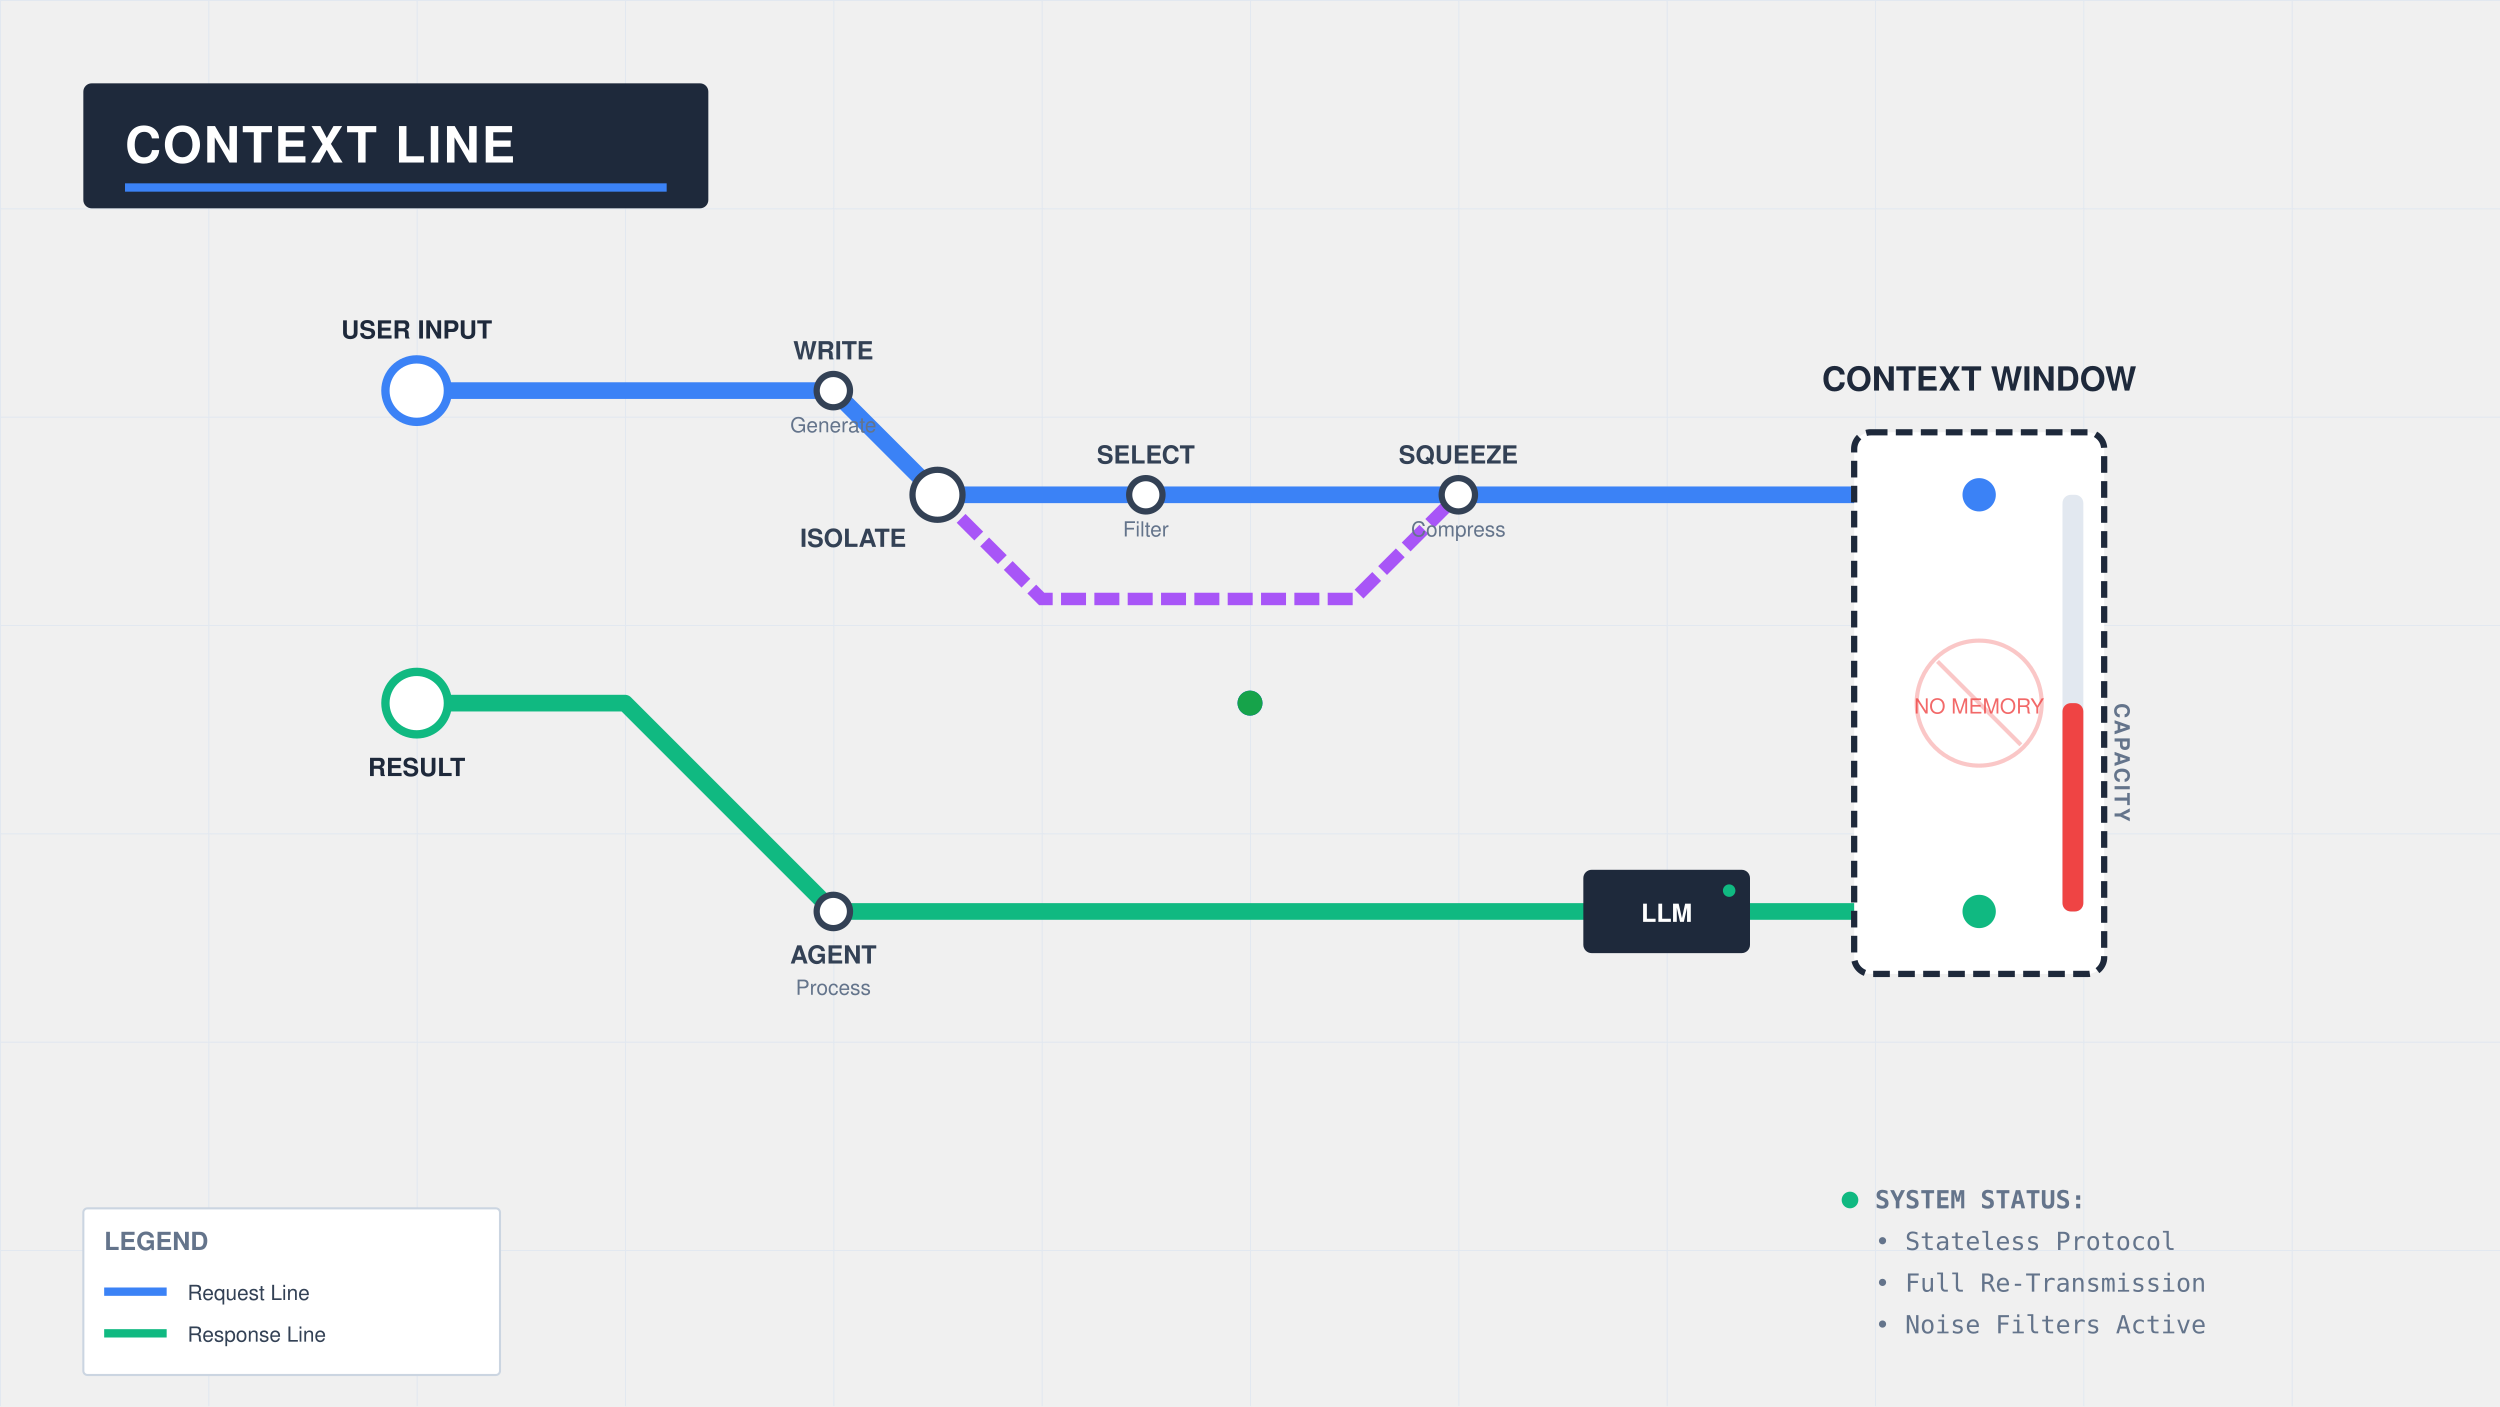
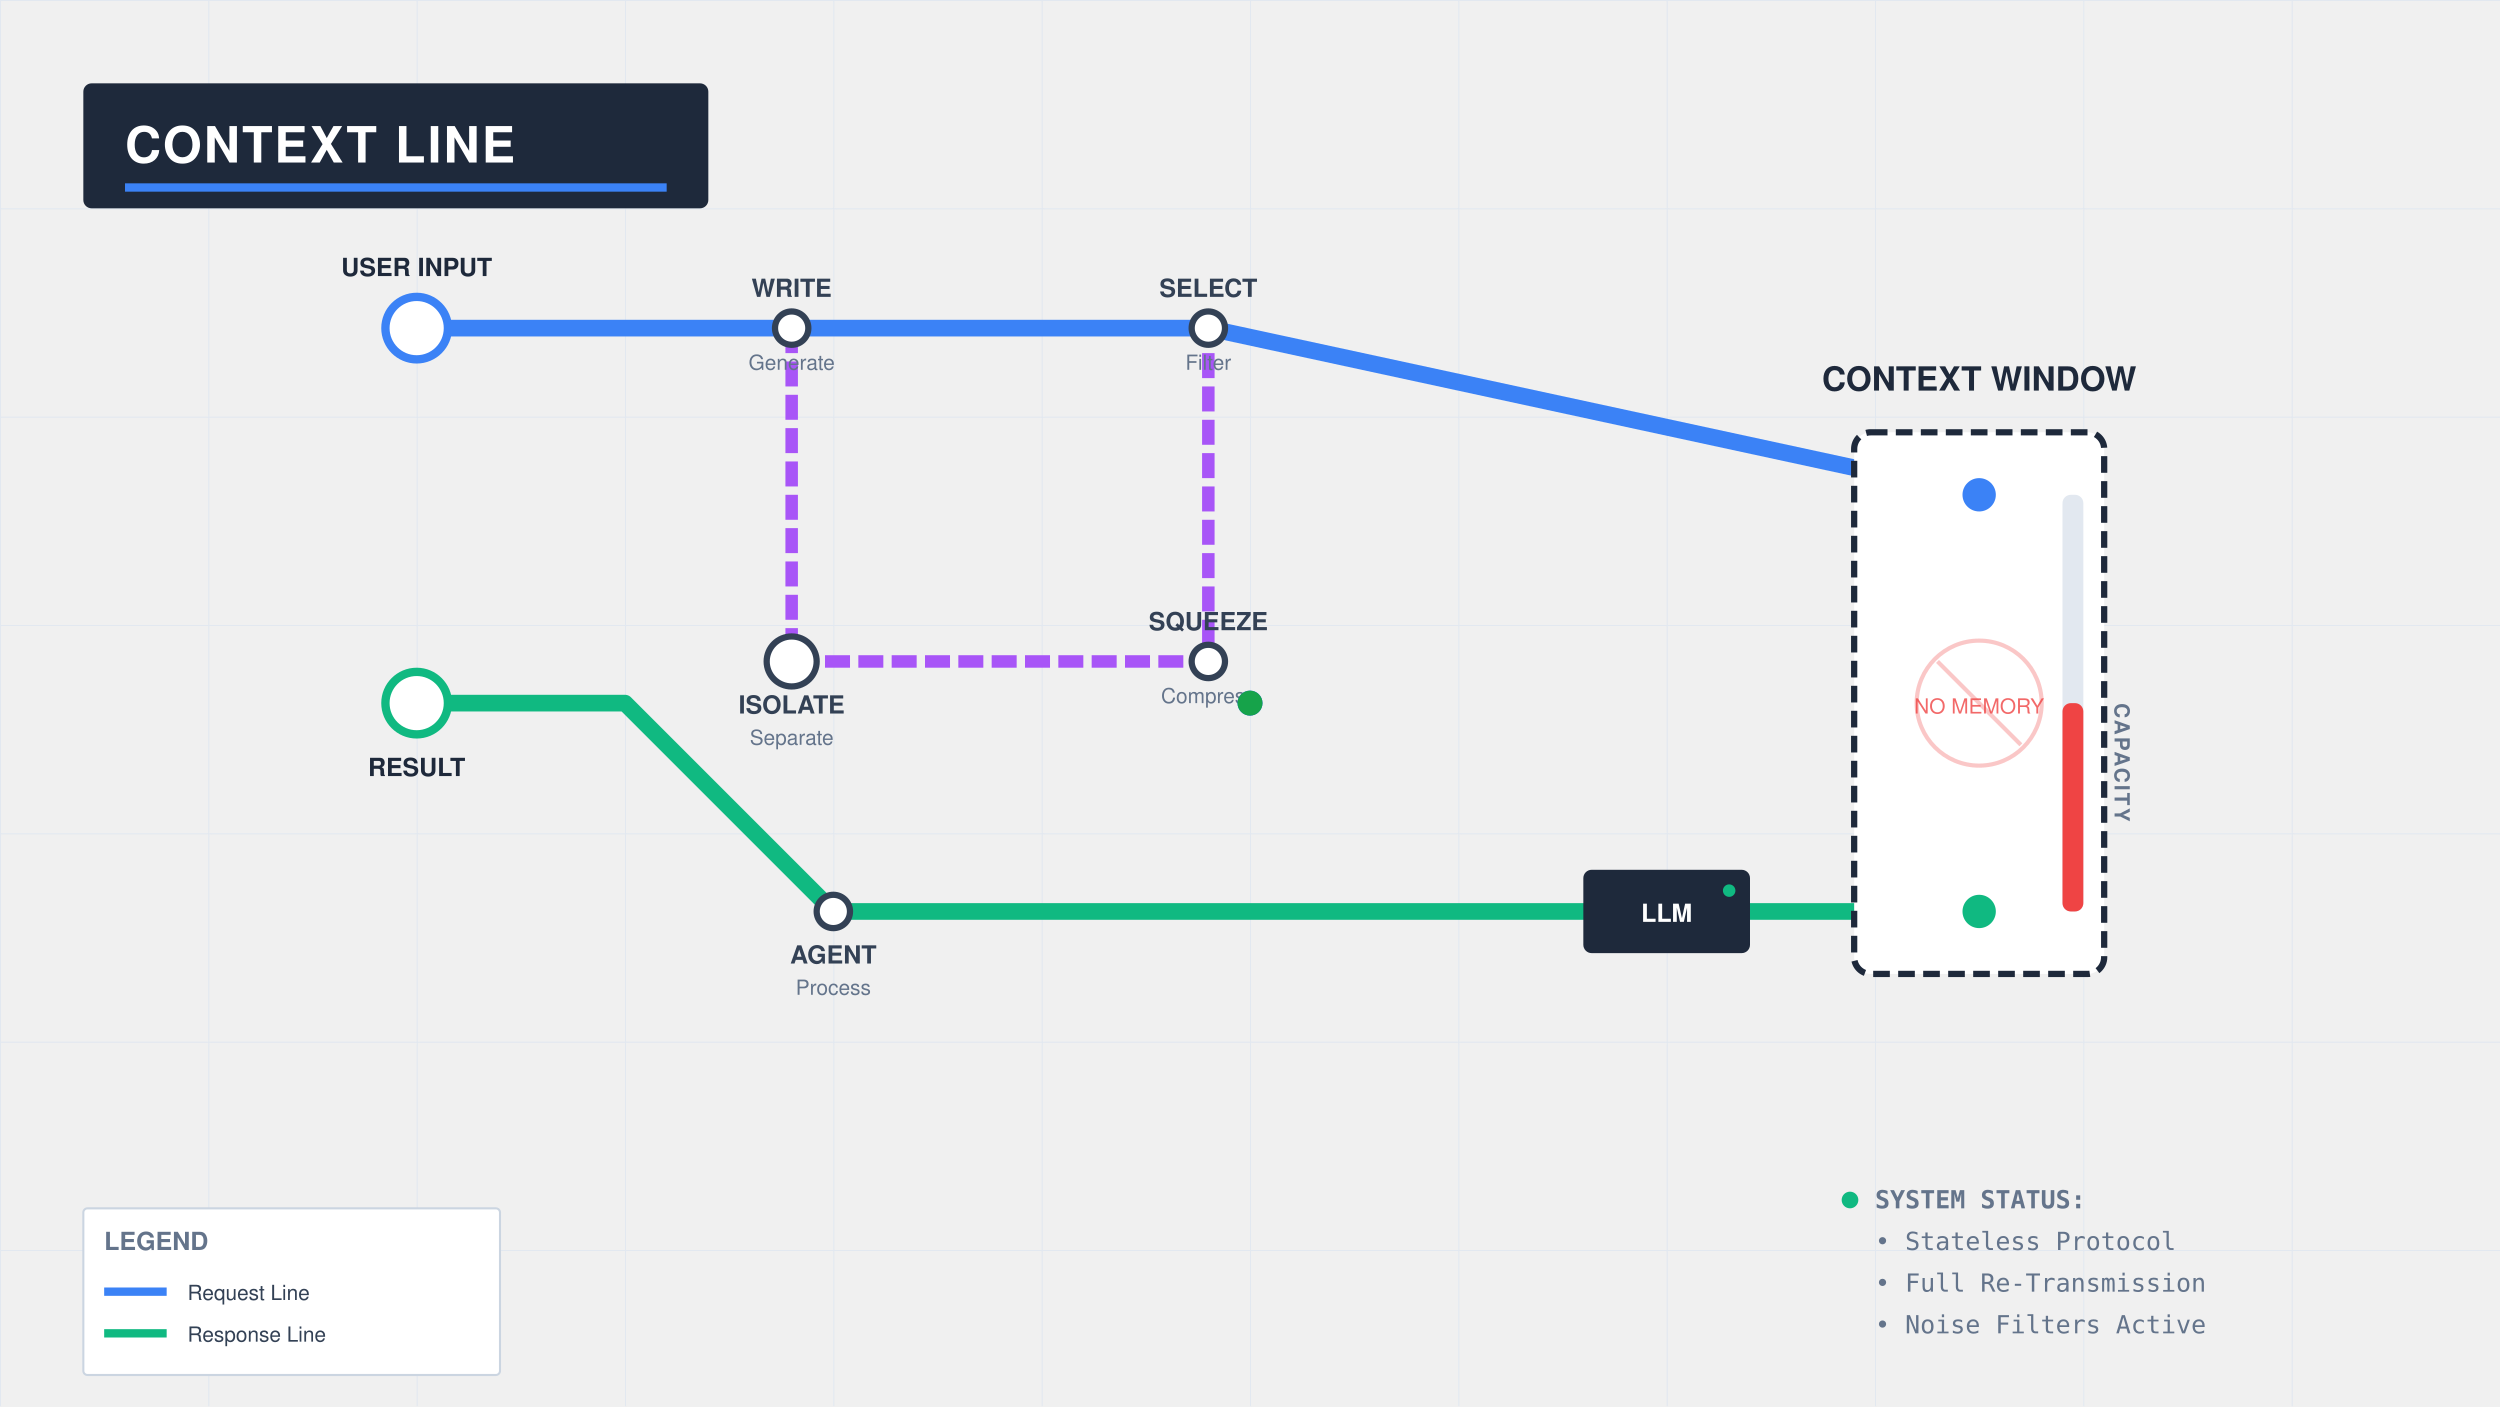
<svg xmlns="http://www.w3.org/2000/svg" viewBox="0 0 1200 675" font-family="'Helvetica Neue', Helvetica, Arial, sans-serif" style="background-color: #f8f9fa;">
  <defs>
    <pattern id="subwayGrid" width="100" height="100" patternUnits="userSpaceOnUse">
      <path d="M 100 0 L 0 0 0 100" fill="none" stroke="#e2e8f0" stroke-width="1" />
    </pattern>
    <circle id="station" r="8" fill="white" stroke="#334155" stroke-width="3" />
    <circle id="station-transfer" r="12" fill="white" stroke="#334155" stroke-width="3" />
    <rect id="train" x="-10" y="-4" width="20" height="8" rx="2" fill="#334155" />
  </defs>
  <rect width="100%" height="100%" fill="url(#subwayGrid)" />
  <g transform="translate(40, 40)">
    <rect x="0" y="0" width="300" height="60" rx="4" fill="#1e293b" />
    <text x="20" y="38" fill="white" font-size="24" font-weight="bold" letter-spacing="1">CONTEXT LINE</text>
    <rect x="20" y="48" width="260" height="4" fill="#3b82f6">
      <animate attributeName="opacity" values="0.8; 1; 0.8" dur="3s" repeatCount="indefinite" />
    </rect>
  </g>
  <g transform="translate(40, 580)">
    <rect x="0" y="0" width="200" height="80" fill="white" stroke="#cbd5e1" stroke-width="1" rx="2" />
    <text x="10" y="20" font-size="12" font-weight="bold" fill="#64748b">LEGEND</text>
    <line x1="10" y1="40" x2="40" y2="40" stroke="#3b82f6" stroke-width="4">
      <animate attributeName="opacity" values="1; 0.5; 1" dur="2s" repeatCount="indefinite" />
    </line>
    <text x="50" y="44" font-size="10" fill="#334155">Request Line</text>
    <line x1="10" y1="60" x2="40" y2="60" stroke="#10b981" stroke-width="4">
      <animate attributeName="opacity" values="1; 0.5; 1" dur="2s" begin="1s" repeatCount="indefinite" />
    </line>
    <text x="50" y="64" font-size="10" fill="#334155">Response Line</text>
  </g>
  <g transform="translate(600, 337.5)">
-     <path id="requestPath" d="M -400 -150 L -200 -150 L -150 -100 L 350 -100" fill="none" stroke="#3b82f6" stroke-width="8" stroke-linecap="round" stroke-linejoin="round" />
+     <path id="requestPath" d="M -400 -180 L -220 -180 L -20 -180 L 350 -100" fill="none" stroke="#3b82f6" stroke-width="8" stroke-linecap="round" stroke-linejoin="round" />
    <path id="responsePath" d="M 350 100 L -200 100 L -300 0 L -400 0" fill="none" stroke="#10b981" stroke-width="8" stroke-linecap="round" stroke-linejoin="round" />
-     <path id="isolatePath" d="M -150 -100 L -100 -50 L 50 -50 L 100 -100" fill="none" stroke="#a855f7" stroke-width="6" stroke-dasharray="12,4">
+     <path id="isolatePath" d="M -220 -180 L -220 -20 L -20 -20 L -20 -180" fill="none" stroke="#a855f7" stroke-width="6" stroke-dasharray="12,4">
      <animate attributeName="stroke-dashoffset" values="0;32" dur="2s" repeatCount="indefinite" />
    </path>
-     <g transform="translate(-400, -150)">
+     <g transform="translate(-400, -180)">
      <circle r="15" fill="white" stroke="#3b82f6" stroke-width="4">
        <animate attributeName="stroke-width" values="4; 8; 4" dur="2s" repeatCount="indefinite" />
        <animate attributeName="stroke-opacity" values="1; 0.5; 1" dur="2s" repeatCount="indefinite" />
      </circle>
      <text x="0" y="-25" text-anchor="middle" font-weight="bold" fill="#1e293b">USER INPUT</text>
    </g>
-     <g transform="translate(-200, -150)">
+     <g transform="translate(-220, -180)">
      <circle r="8" fill="none" stroke="#3b82f6" stroke-width="2" opacity="0.6">
        <animate attributeName="r" values="8; 16; 8" dur="2s" repeatCount="indefinite" />
        <animate attributeName="opacity" values="0.6; 0; 0.6" dur="2s" repeatCount="indefinite" />
      </circle>
      <use href="#station" />
      <text x="0" y="-15" text-anchor="middle" font-size="12" font-weight="bold" fill="#334155">WRITE</text>
      <text x="0" y="20" text-anchor="middle" font-size="10" fill="#64748b">Generate</text>
    </g>
-     <g transform="translate(-150, -100)">
+     <g transform="translate(-220, -20)">
      <circle r="12" fill="none" stroke="#a855f7" stroke-width="2" opacity="0.6">
        <animate attributeName="r" values="12; 20; 12" dur="2s" begin="1s" repeatCount="indefinite" />
        <animate attributeName="opacity" values="0.6; 0; 0.6" dur="2s" begin="1s" repeatCount="indefinite" />
      </circle>
      <use href="#station-transfer" />
-       <text x="-15" y="25" text-anchor="end" font-size="12" font-weight="bold" fill="#334155">ISOLATE</text>
+       <text x="0" y="25" text-anchor="middle" font-size="12" font-weight="bold" fill="#334155">ISOLATE</text>
+       <text x="0" y="40" text-anchor="middle" font-size="10" fill="#64748b">Separate</text>
    </g>
-     <g transform="translate(-50, -100)">
+     <g transform="translate(-20, -180)">
      <circle r="8" fill="none" stroke="#3b82f6" stroke-width="2" opacity="0.6">
        <animate attributeName="r" values="8; 16; 8" dur="2s" begin="0.5s" repeatCount="indefinite" />
        <animate attributeName="opacity" values="0.6; 0; 0.6" dur="2s" begin="0.5s" repeatCount="indefinite" />
      </circle>
      <use href="#station" />
      <text x="0" y="-15" text-anchor="middle" font-size="12" font-weight="bold" fill="#334155">SELECT</text>
      <text x="0" y="20" text-anchor="middle" font-size="10" fill="#64748b">Filter</text>
    </g>
-     <g transform="translate(100, -100)">
-       <circle r="8" fill="none" stroke="#3b82f6" stroke-width="2" opacity="0.6">
+     <g transform="translate(-20, -20)">
+       <circle r="8" fill="none" stroke="#a855f7" stroke-width="2" opacity="0.6">
        <animate attributeName="r" values="8; 16; 8" dur="2s" begin="0.75s" repeatCount="indefinite" />
        <animate attributeName="opacity" values="0.6; 0; 0.6" dur="2s" begin="0.75s" repeatCount="indefinite" />
      </circle>
      <use href="#station" />
      <text x="0" y="-15" text-anchor="middle" font-size="12" font-weight="bold" fill="#334155">SQUEEZE</text>
      <text x="0" y="20" text-anchor="middle" font-size="10" fill="#64748b">Compress</text>
    </g>
    <g transform="translate(350, 0)">
      <rect x="-60" y="-130" width="120" height="260" rx="8" fill="white" stroke="#1e293b" stroke-width="3" stroke-dasharray="8,4">
        <animate attributeName="stroke-dashoffset" from="12" to="0" dur="2s" repeatCount="indefinite" />
      </rect>
      <text x="0" y="-150" text-anchor="middle" font-weight="bold" font-size="16" fill="#1e293b">CONTEXT WINDOW</text>
      <rect x="40" y="-100" width="10" height="200" rx="4" fill="#e2e8f0" />
      <rect x="40" y="0" width="10" height="100" rx="4" fill="#ef4444">
        <animate attributeName="height" values="100; 180; 60; 100" dur="5s" repeatCount="indefinite" />
        <animate attributeName="y" values="0; -80; 20; 0" dur="5s" repeatCount="indefinite" />
      </rect>
      <text x="65" y="0" transform="rotate(90, 65, 0)" font-size="10" fill="#64748b" font-weight="bold" letter-spacing="1">CAPACITY</text>
      <g transform="translate(0, 0)">
        <circle r="30" fill="none" stroke="#ef4444" stroke-width="2" opacity="0.3">
          <animate attributeName="stroke-opacity" values="0.3;0.8;0.3" dur="3s" repeatCount="indefinite" />
        </circle>
        <path d="M -20 -20 L 20 20" stroke="#ef4444" stroke-width="2" opacity="0.3" />
        <text x="0" y="5" text-anchor="middle" font-size="10" fill="#ef4444" opacity="0.8">NO MEMORY</text>
      </g>
      <circle cx="0" cy="-100" r="8" fill="#3b82f6">
        <animate attributeName="opacity" values="1; 0.5; 1" dur="1s" repeatCount="indefinite" />
      </circle>
      <circle cx="0" cy="100" r="8" fill="#10b981">
        <animate attributeName="opacity" values="1; 0.5; 1" dur="1s" begin="0.5s" repeatCount="indefinite" />
      </circle>
    </g>
    <g transform="translate(200, 100)">
      <rect x="-40" y="-20" width="80" height="40" fill="#1e293b" rx="4" />
      <circle cx="30" cy="-10" r="3" fill="#10b981">
        <animate attributeName="opacity" values="1; 0.2; 1" dur="1s" repeatCount="indefinite" />
      </circle>
      <text x="0" y="5" text-anchor="middle" font-weight="bold" fill="white">LLM</text>
    </g>
    <g transform="translate(-200, 100)">
      <circle r="8" fill="none" stroke="#10b981" stroke-width="2" opacity="0.6">
        <animate attributeName="r" values="8; 16; 8" dur="2s" begin="1.25s" repeatCount="indefinite" />
        <animate attributeName="opacity" values="0.6; 0; 0.6" dur="2s" begin="1.25s" repeatCount="indefinite" />
      </circle>
      <use href="#station" />
      <text x="0" y="25" text-anchor="middle" font-size="12" font-weight="bold" fill="#334155">AGENT</text>
      <text x="0" y="40" text-anchor="middle" font-size="10" fill="#64748b">Process</text>
    </g>
    <g transform="translate(-400, 0)">
      <circle r="15" fill="white" stroke="#10b981" stroke-width="4">
        <animate attributeName="stroke-width" values="4; 8; 4" dur="2s" begin="1s" repeatCount="indefinite" />
        <animate attributeName="stroke-opacity" values="1; 0.5; 1" dur="2s" begin="1s" repeatCount="indefinite" />
      </circle>
      <text x="0" y="35" text-anchor="middle" font-weight="bold" fill="#1e293b">RESULT</text>
    </g>
    <circle r="6" fill="#2563eb">
-       <animateMotion dur="4s" repeatCount="indefinite" path="M -400 -150 L -200 -150 L -150 -100 L 350 -100" />
+       <animateMotion dur="4s" repeatCount="indefinite" path="M -400 -180 L -220 -180 L -20 -180 L 350 -100" />
    </circle>
    <circle r="4" fill="#3b82f6" opacity="0.6">
-       <animateMotion dur="4s" begin="1.5s" repeatCount="indefinite" path="M -400 -150 L -200 -150 L -150 -100 L 350 -100" />
+       <animateMotion dur="4s" begin="1.5s" repeatCount="indefinite" path="M -400 -180 L -220 -180 L -20 -180 L 350 -100" />
    </circle>
    <circle r="4" fill="#9333ea">
-       <animateMotion dur="4s" begin="2s" repeatCount="indefinite" path="M -150 -100 L -100 -50 L 50 -50 L 100 -100" />
+       <animateMotion dur="4s" begin="2s" repeatCount="indefinite" path="M -220 -180 L -220 -20 L -20 -20 L -20 -180" />
    </circle>
    <circle r="6" fill="#16a34a">
      <animateMotion dur="4s" begin="2s" repeatCount="indefinite" path="M 350 100 L -200 100 L -300 0 L -400 0" />
    </circle>
  </g>
  <g transform="translate(900, 580)" font-family="monospace" font-size="12" fill="#64748b">
    <text x="0" y="0" font-weight="bold">SYSTEM STATUS:</text>
    <circle cx="-12" cy="-4" r="4" fill="#10b981">
      <animate attributeName="fill" values="#10b981;#ef4444;#10b981" dur="4s" repeatCount="indefinite" />
    </circle>
    <text x="0" y="20">• Stateless Protocol</text>
    <text x="0" y="40">• Full Re-Transmission</text>
    <text x="0" y="60">• Noise Filters Active</text>
  </g>
</svg>
